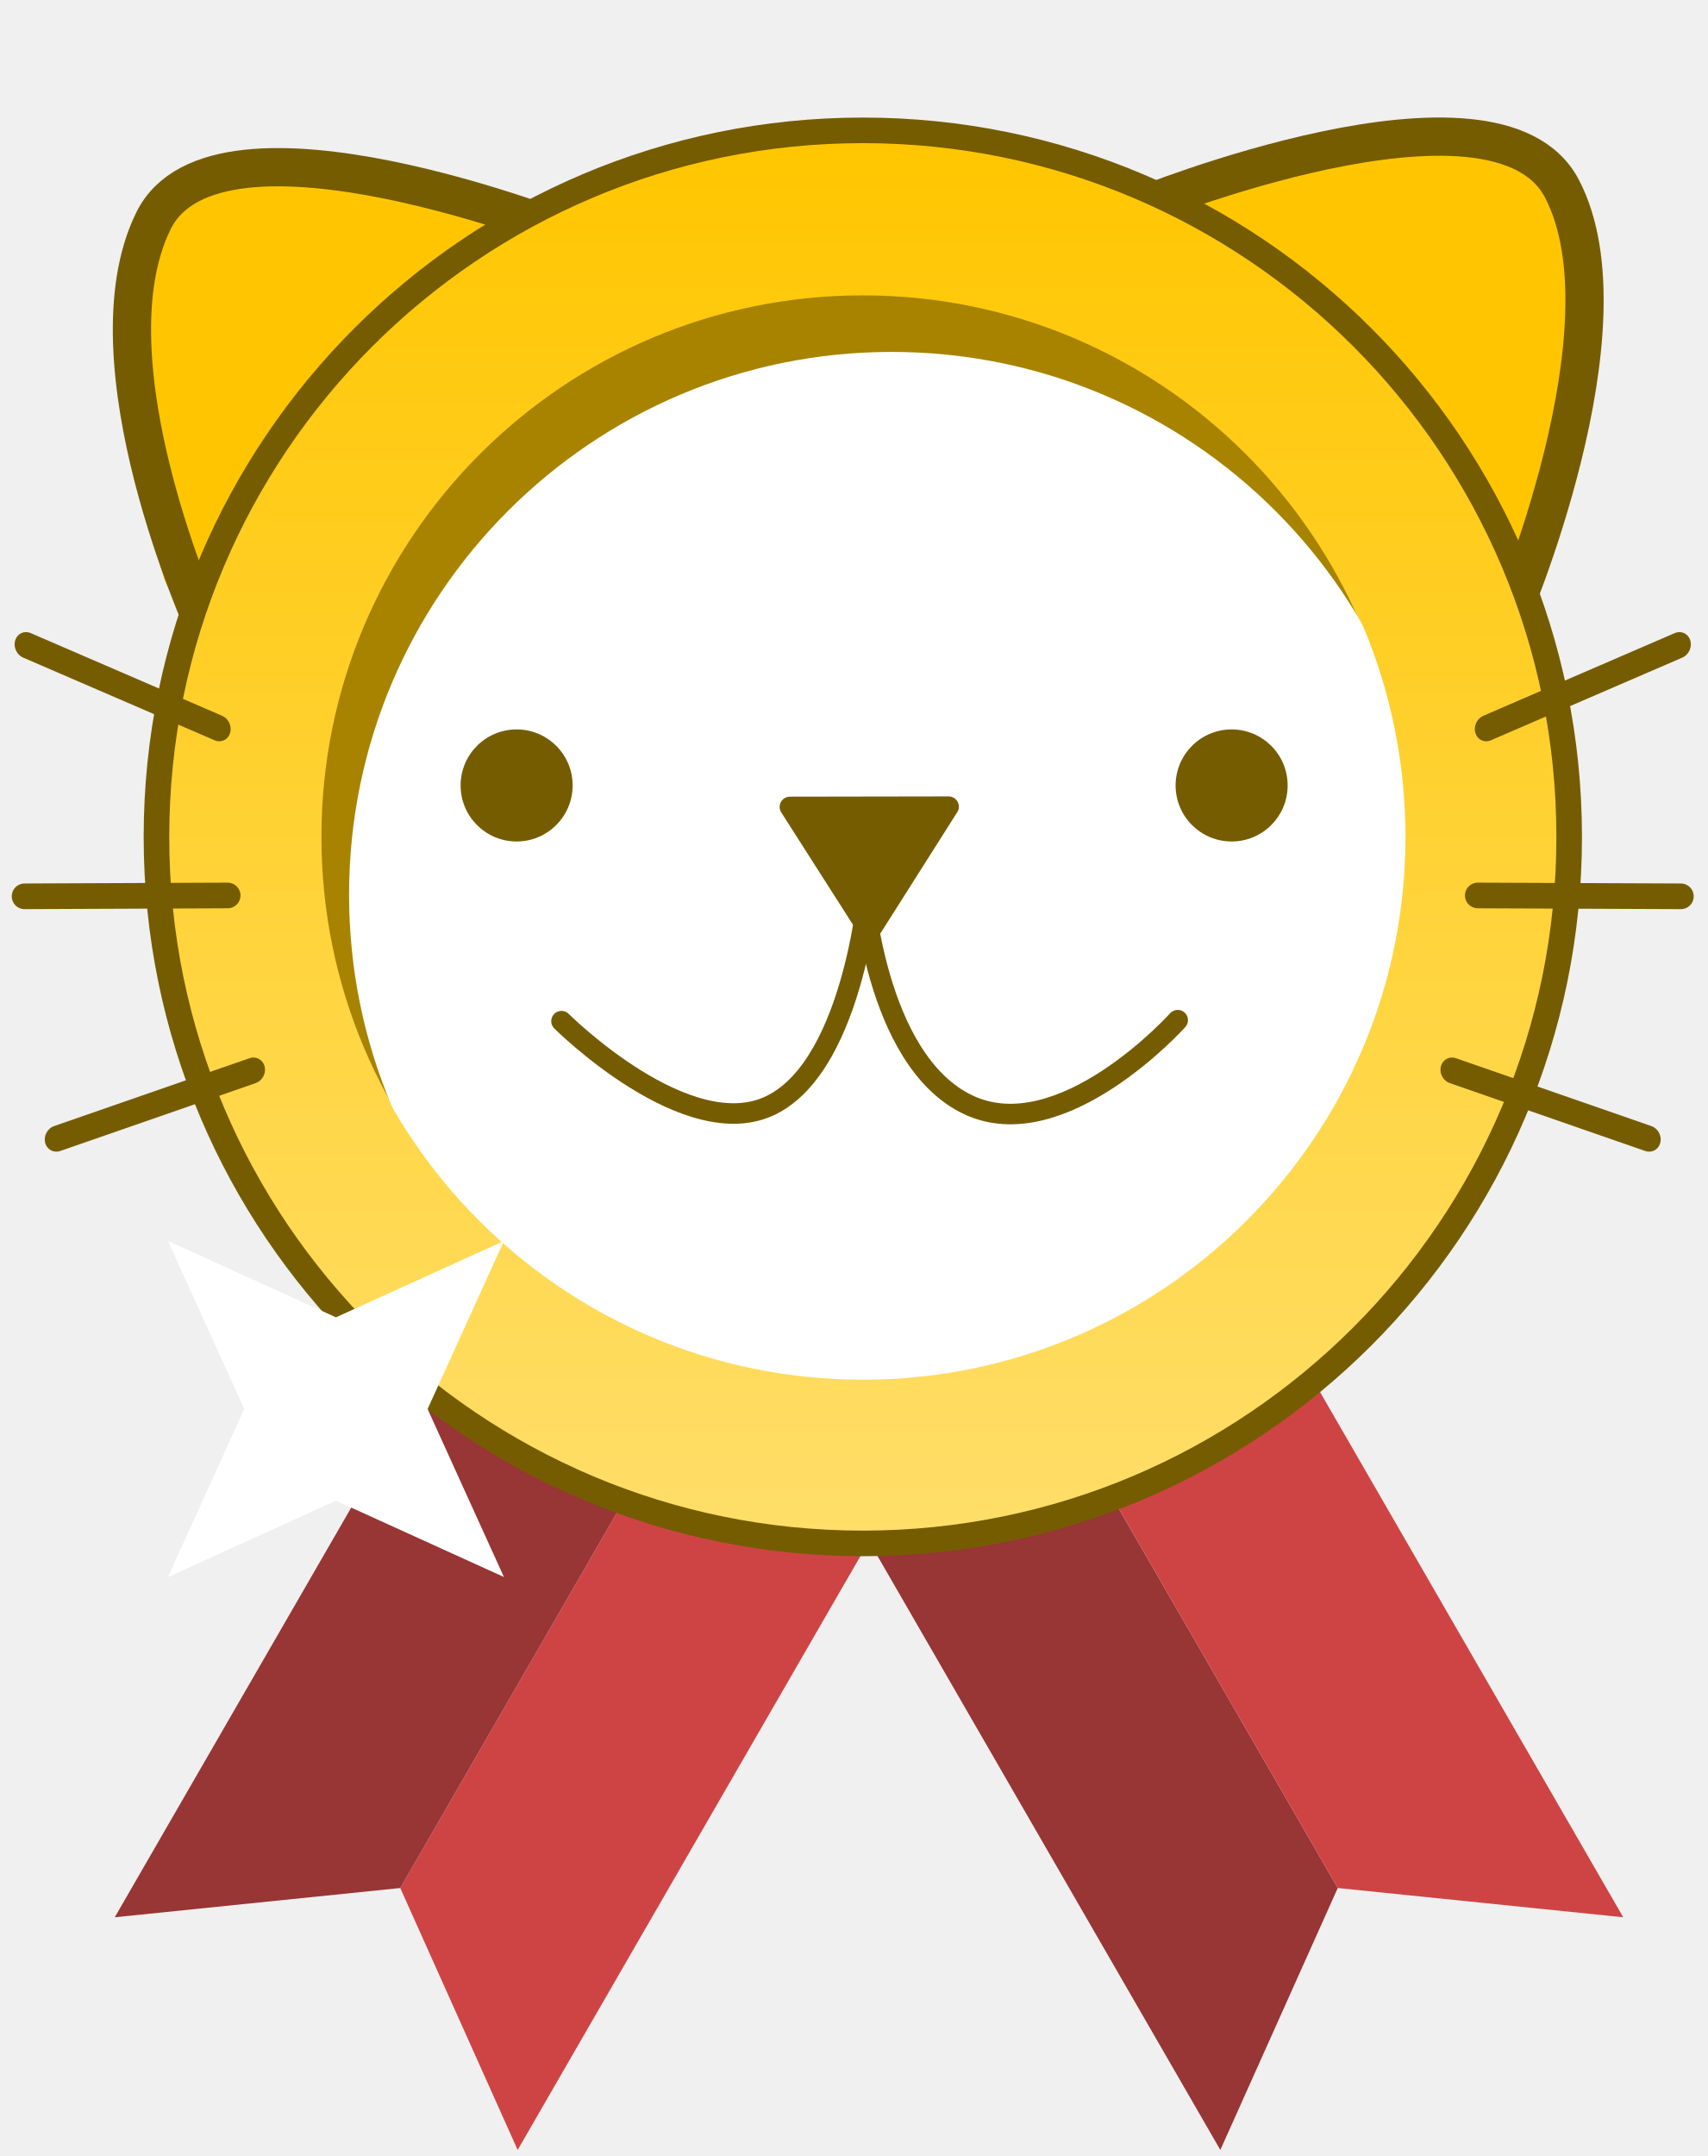
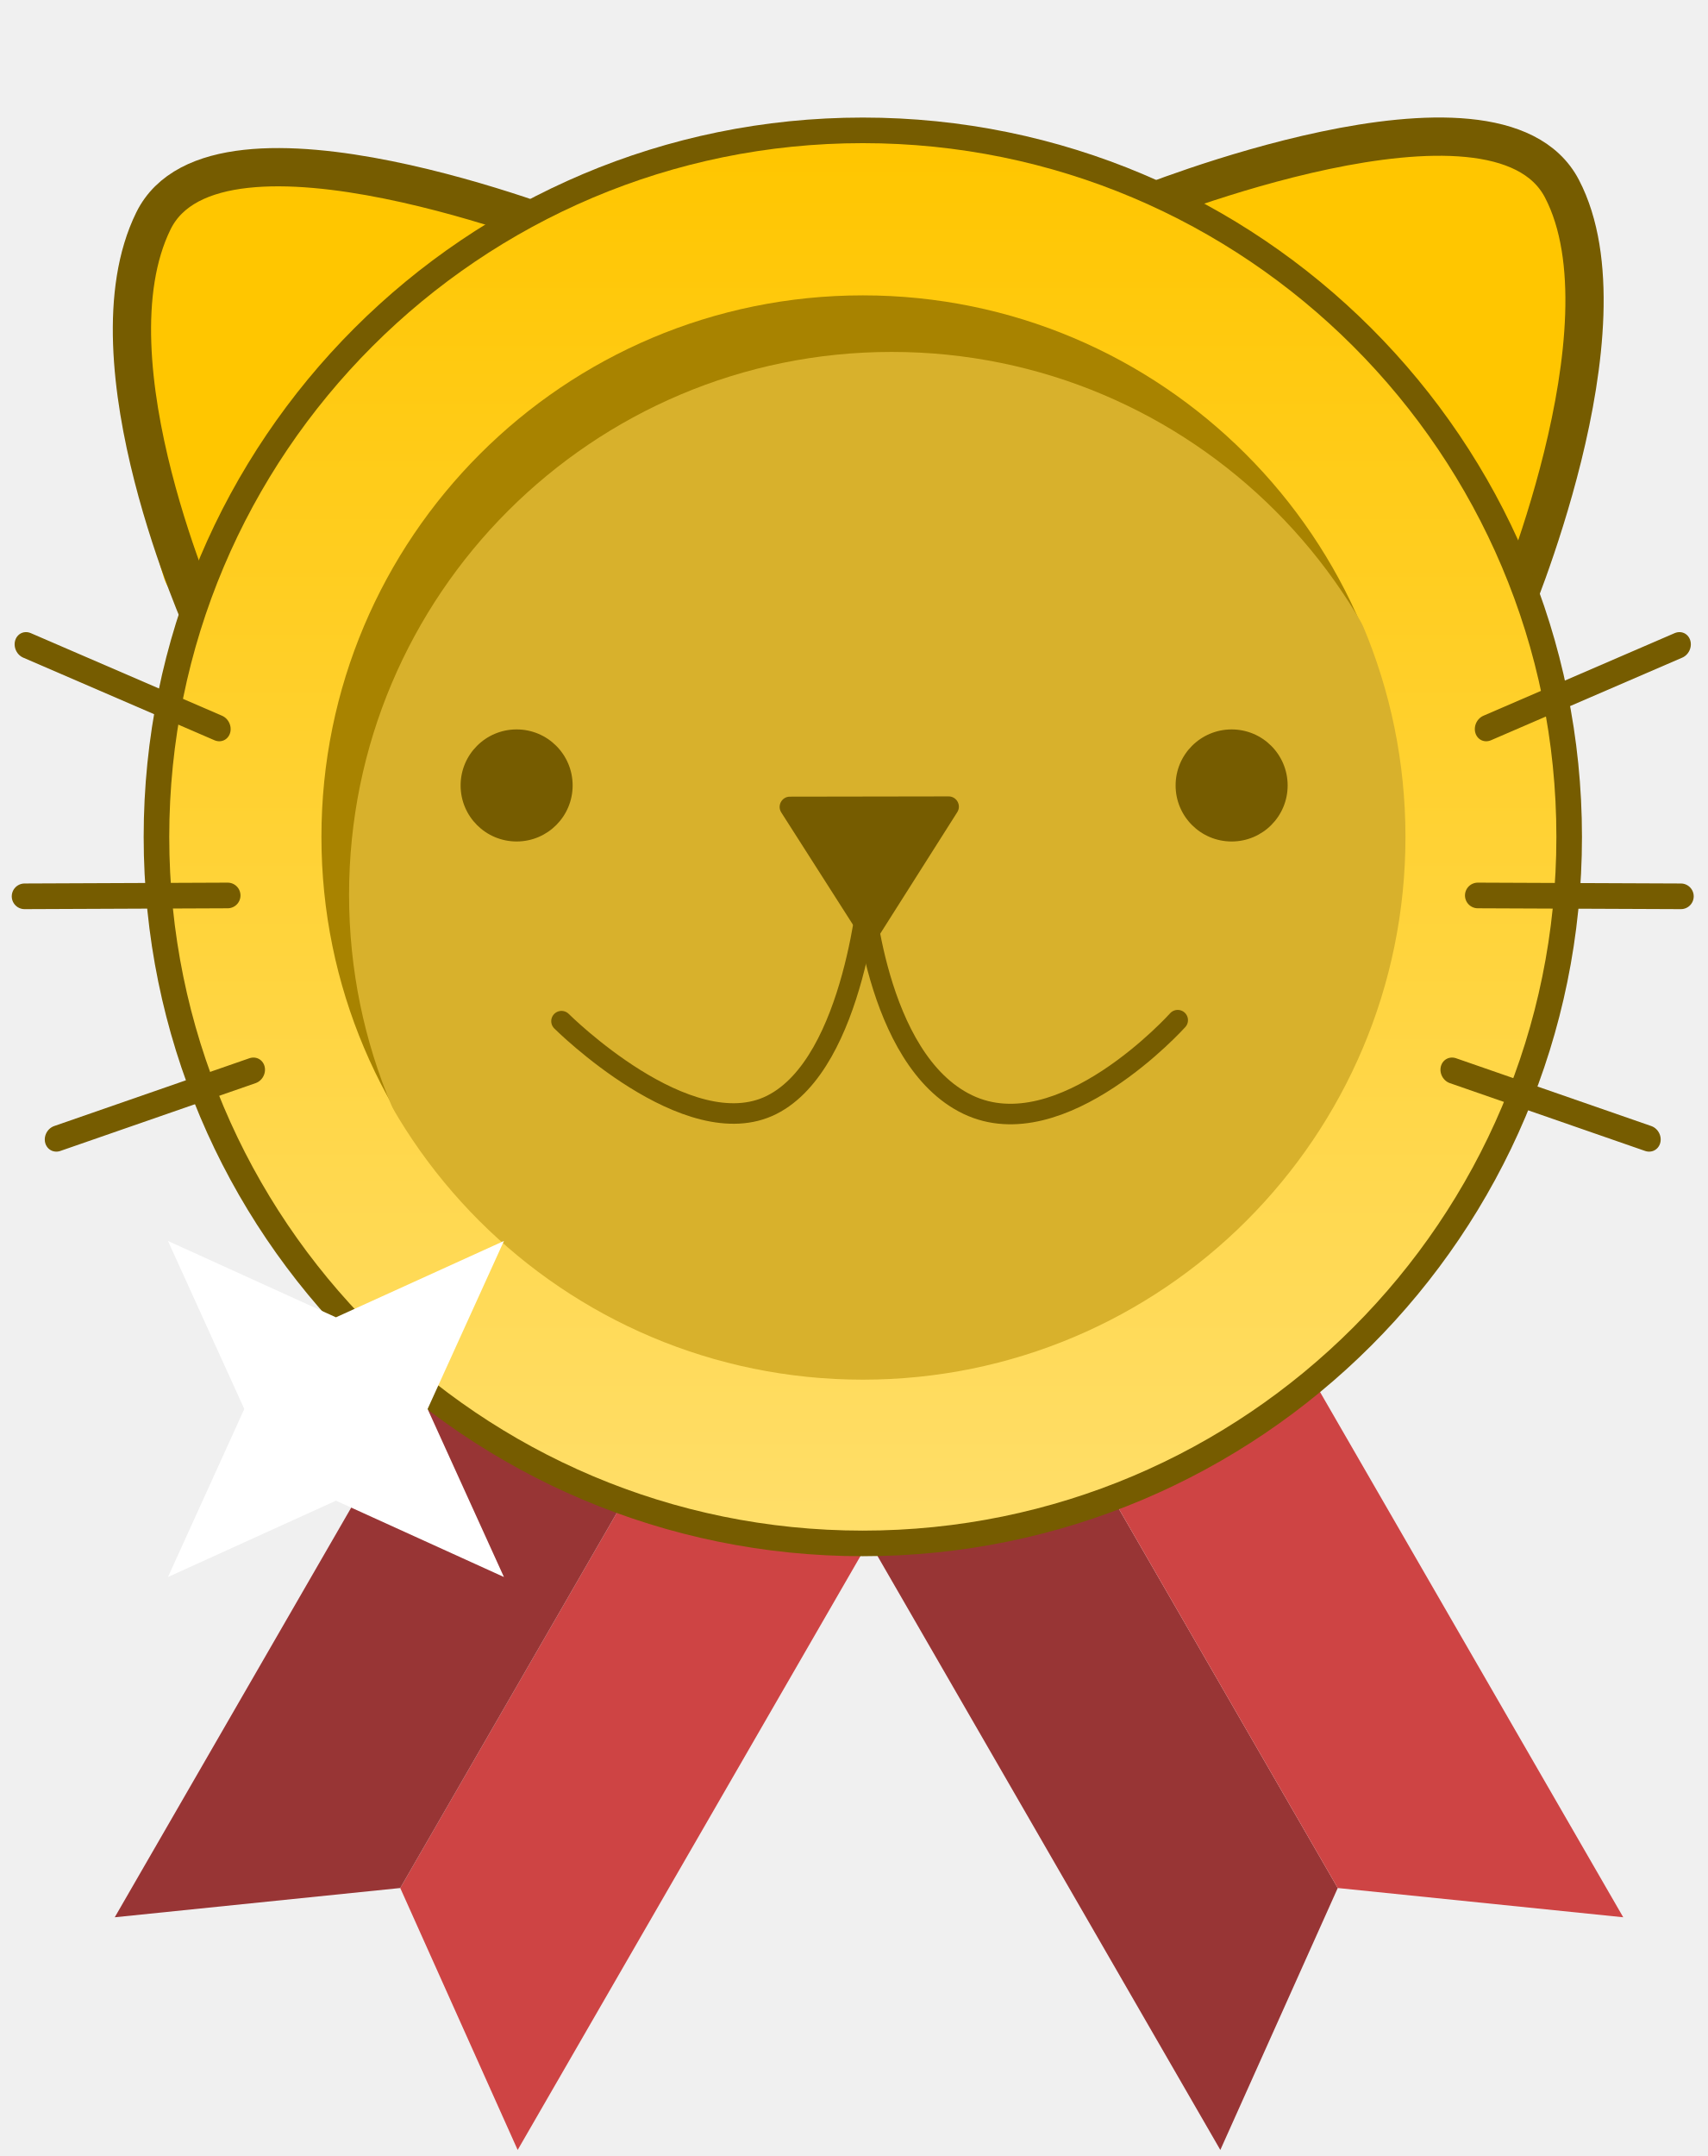
<svg xmlns="http://www.w3.org/2000/svg" width="267" height="337" viewBox="0 0 267 337" fill="none">
-   <path d="M83.697 33.052C15.456 3.974 15.076 55.626 25.603 90.244C26.937 94.63 32.208 96.175 35.485 92.969C38.157 90.354 40.357 87.714 42.298 85.15C46.98 78.969 90.83 36.091 83.697 33.052Z" fill="#FFC600" />
-   <path d="M185.656 26.773C266.76 -0.46 252.049 62.738 231.247 102.564C229.059 106.754 223.394 107.284 220.871 103.287C218.418 99.401 216.631 95.544 215.131 91.86C212.029 84.239 174.052 31.722 181.557 28.349C182.718 27.828 184.077 27.303 185.656 26.773Z" fill="#FFC600" />
+   <path d="M83.697 33.052C15.456 3.974 15.076 55.626 25.603 90.244C26.937 94.63 32.208 96.175 35.485 92.969C38.157 90.354 40.357 87.714 42.299 85.15C46.98 78.969 90.83 36.091 83.697 33.052Z" fill="#FFC600" />
+   <path d="M185.656 26.773C266.76 -0.46 252.049 62.738 231.247 102.564C229.059 106.754 223.394 107.284 220.871 103.287C218.418 99.401 216.631 95.544 215.132 91.86C212.029 84.239 174.052 31.722 181.558 28.349C182.718 27.828 184.077 27.303 185.656 26.773Z" fill="#FFC600" />
  <path d="M31.993 97.987C31.993 97.987 13.15 56.54 23.99 34.523C33.894 14.406 89.922 36.794 89.922 36.794" stroke="#765C00" stroke-width="5.981" />
  <path d="M235.916 96.897C235.916 96.897 255.554 51.247 244.203 29.49C233.831 9.61 177.894 32.429 177.894 32.429" stroke="#765C00" stroke-width="5.981" />
  <path d="M113.397 207.089L144.893 225.273L80.934 336.054L62.577 295.112L113.397 207.089Z" fill="#CE4444" />
  <path d="M113.397 207.089L81.9 188.905L17.941 299.685L62.577 295.112L113.397 207.089Z" fill="#983535" />
  <path d="M158.331 207.089L126.835 225.273L190.794 336.054L209.151 295.112L158.331 207.089Z" fill="#983535" />
  <path d="M158.331 207.089L189.827 188.905L253.787 299.685L209.151 295.112L158.331 207.089Z" fill="#CE4444" />
  <circle cx="134.898" cy="130.812" r="110.436" fill="url(#paint0_linear_4512_770)" stroke="#765C00" stroke-width="4" />
  <circle cx="134.898" cy="130.812" r="84.644" fill="#A88300" />
  <mask id="mask0_4512_770" style="mask-type:alpha" maskUnits="userSpaceOnUse" x="54" y="55" width="171" height="170">
    <circle cx="139.416" cy="139.849" r="84.841" fill="#C28B37" />
  </mask>
  <g mask="url(#mask0_4512_770)">
-     <circle cx="134.898" cy="130.812" r="84.841" fill="white" />
+     <circle cx="134.898" cy="130.812" r="84.841" fill="#D8B12C" />
  </g>
  <path d="M26.262 246.499L38.195 220.237L26.262 193.975L52.525 205.908L78.787 193.975L66.854 220.237L78.787 246.499L52.525 234.566L26.262 246.499Z" fill="white" />
  <path d="M122.148 126.991C121.467 125.924 122.232 124.526 123.498 124.524L148.309 124.484C149.574 124.482 150.344 125.878 149.666 126.946L137.291 146.461C136.663 147.453 135.217 147.455 134.585 146.466L122.148 126.991Z" fill="#765C00" />
  <path d="M135.924 137.639C135.924 137.639 133.778 166.11 120.653 172.7C107.528 179.291 87.787 159.616 87.787 159.616" stroke="#765C00" stroke-width="3.208" stroke-linecap="round" />
  <path d="M134.942 138.259C134.942 138.259 136.638 165.63 151.307 172.652C165.977 179.674 184.131 159.46 184.131 159.46" stroke="#765C00" stroke-width="3.208" stroke-linecap="round" />
  <line x1="2.005" y1="-2.005" x2="34.58" y2="-2.005" transform="matrix(-0.918057 -0.396448 -0.29557 0.955321 35.3746 116.503)" stroke="#765C00" stroke-width="4.01" stroke-linecap="round" />
  <line x1="2.005" y1="-2.005" x2="34.58" y2="-2.005" transform="matrix(0.918057 -0.396448 0.29557 0.955321 231.267 116.503)" stroke="#765C00" stroke-width="4.01" stroke-linecap="round" />
  <line x1="2.005" y1="-2.005" x2="33.756" y2="-2.005" transform="matrix(-0.999991 0.00422011 0.00302357 0.999996 37.6046 141.964)" stroke="#765C00" stroke-width="4.01" stroke-linecap="round" />
  <line x1="2.005" y1="-2.005" x2="33.756" y2="-2.005" transform="matrix(0.999991 0.00422011 -0.00302357 0.999995 229.037 141.964)" stroke="#765C00" stroke-width="4.01" stroke-linecap="round" />
  <line x1="2.005" y1="-2.005" x2="34.314" y2="-2.005" transform="matrix(-0.944677 0.328001 0.241406 0.970424 41.8547 168.646)" stroke="#765C00" stroke-width="4.01" stroke-linecap="round" />
  <line x1="2.005" y1="-2.005" x2="34.314" y2="-2.005" transform="matrix(0.944677 0.328001 -0.241406 0.970424 224.787 168.646)" stroke="#765C00" stroke-width="4.01" stroke-linecap="round" />
  <circle cx="80.772" cy="122.772" r="8.758" transform="rotate(-0.0924035 80.7724 122.772)" fill="#765C00" />
  <circle cx="192.56" cy="122.773" r="8.758" transform="rotate(-0.0924035 192.56 122.773)" fill="#765C00" />
  <defs>
    <linearGradient id="paint0_linear_4512_770" x1="134.898" y1="22.376" x2="134.898" y2="239.248" gradientUnits="userSpaceOnUse">
      <stop stop-color="#FFC600" />
      <stop offset="1" stop-color="#FFDE69" />
    </linearGradient>
  </defs>
</svg>
